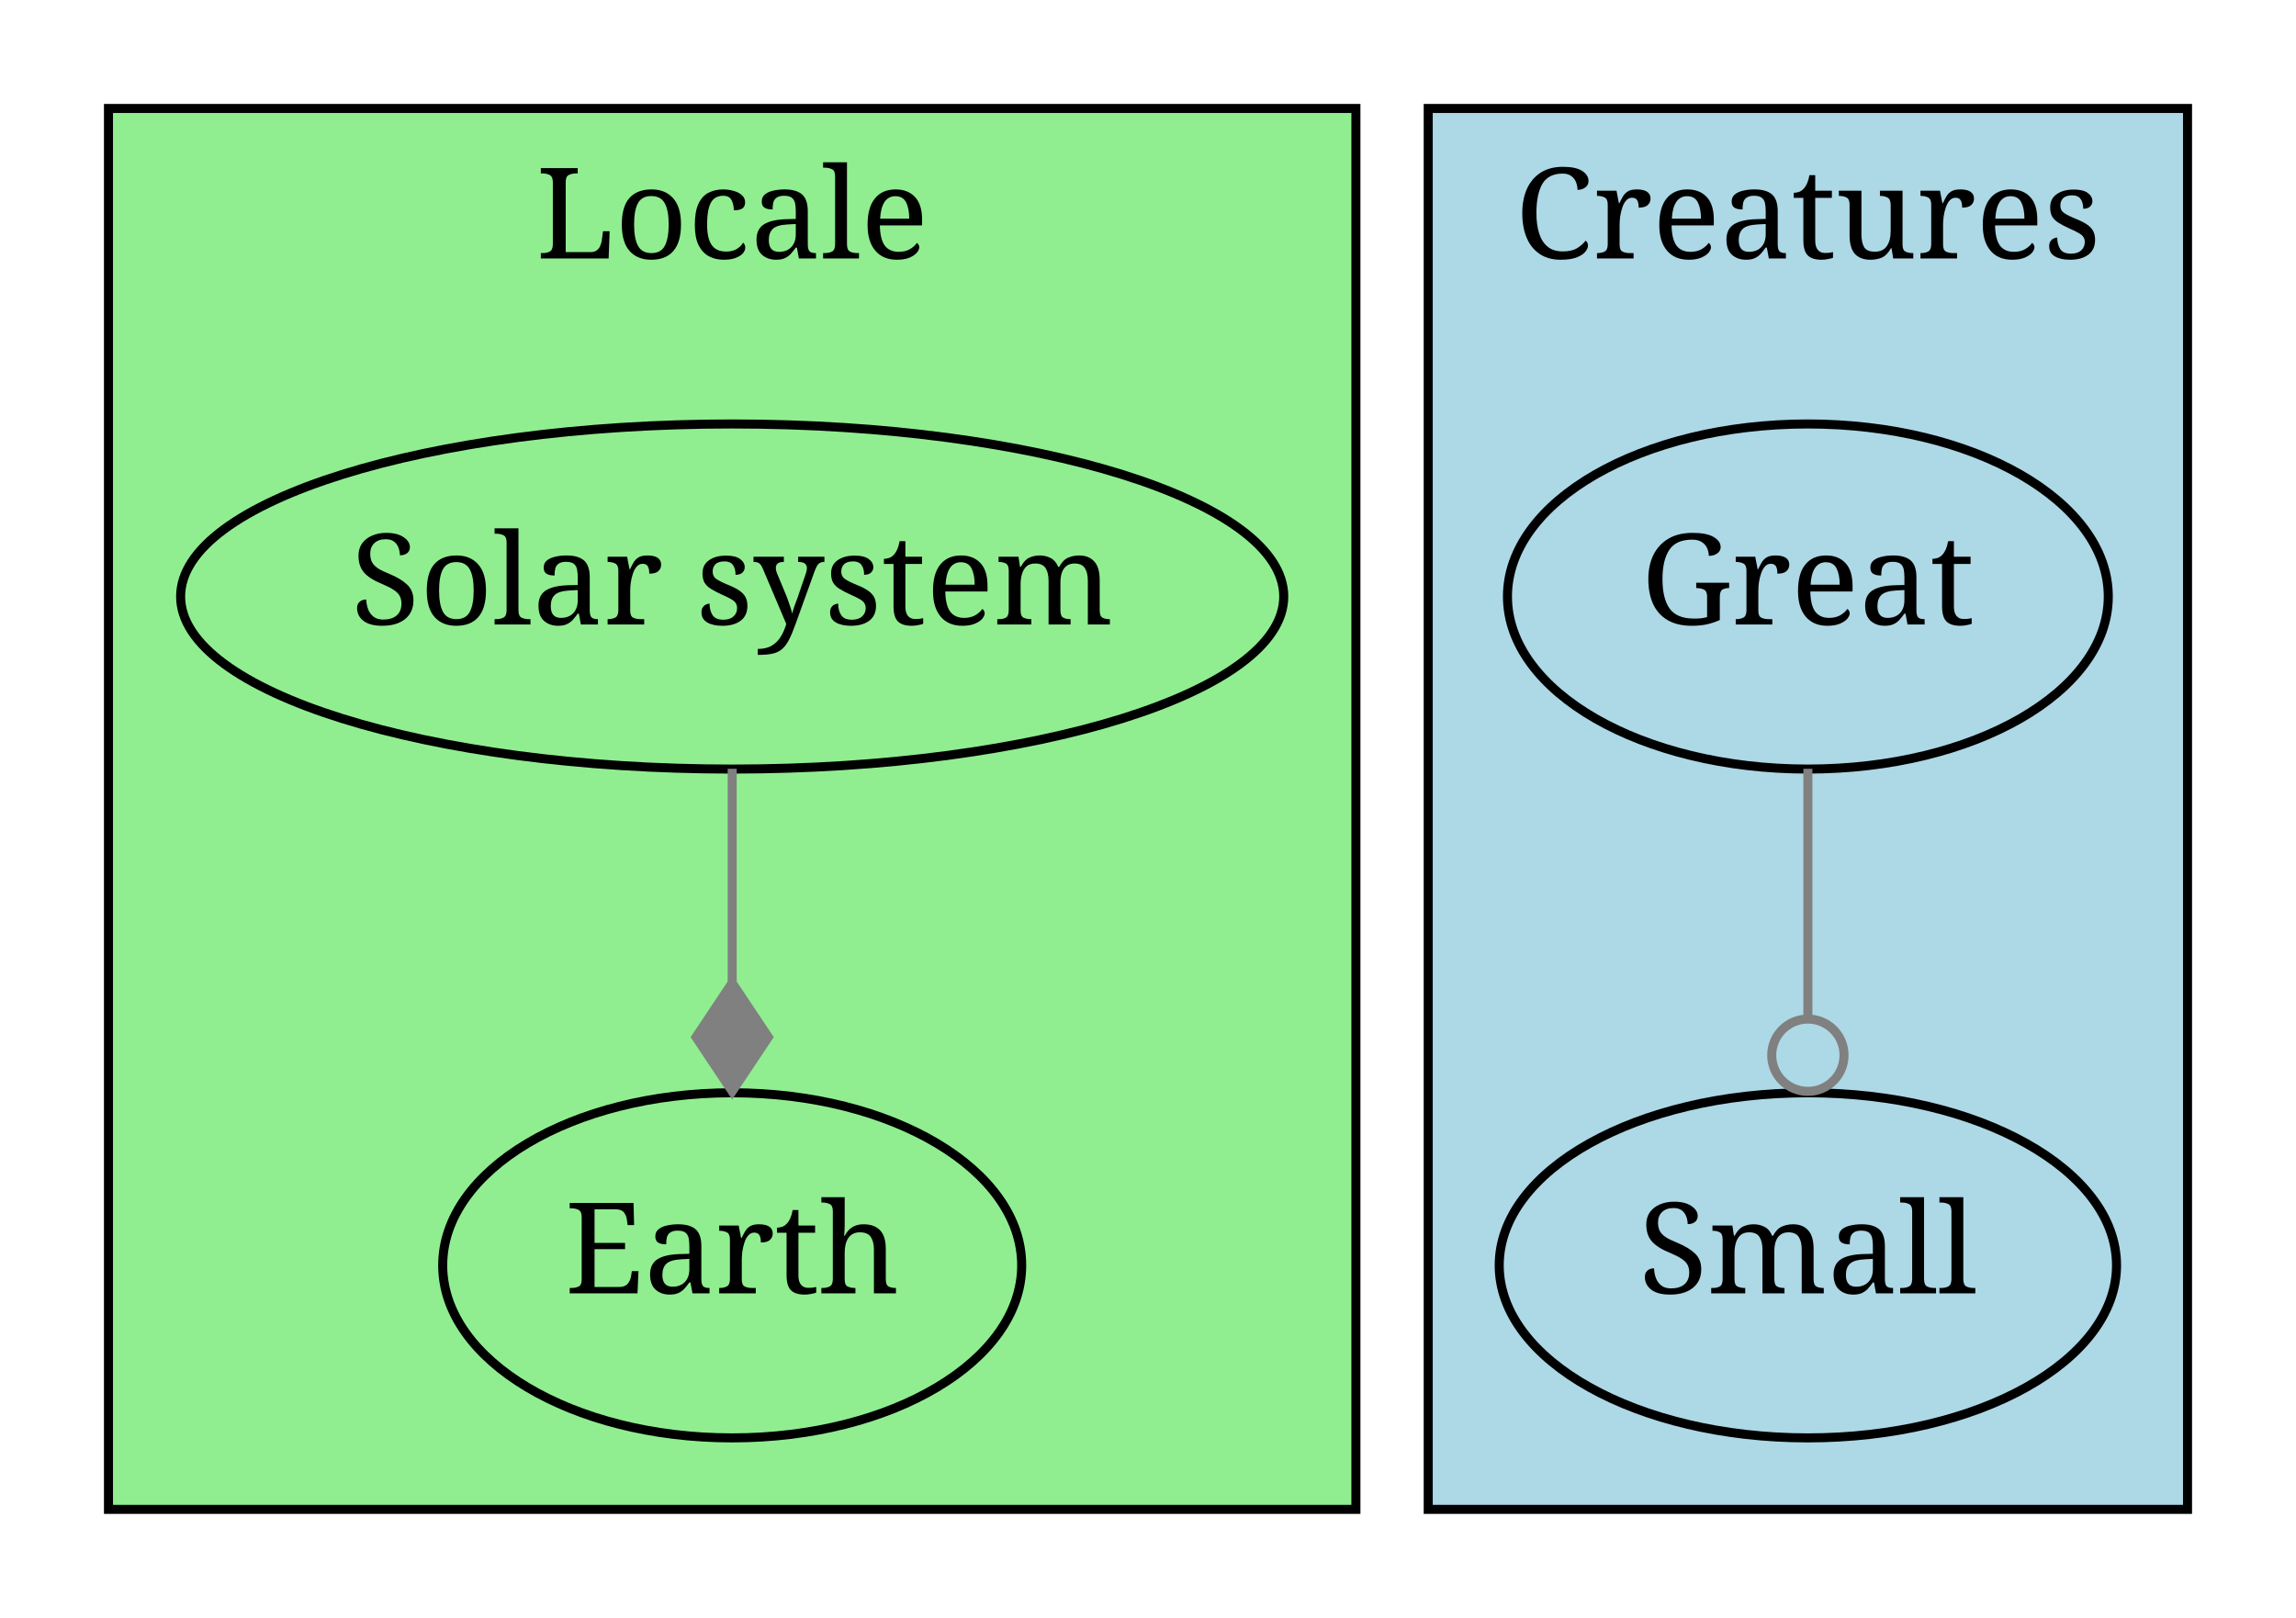
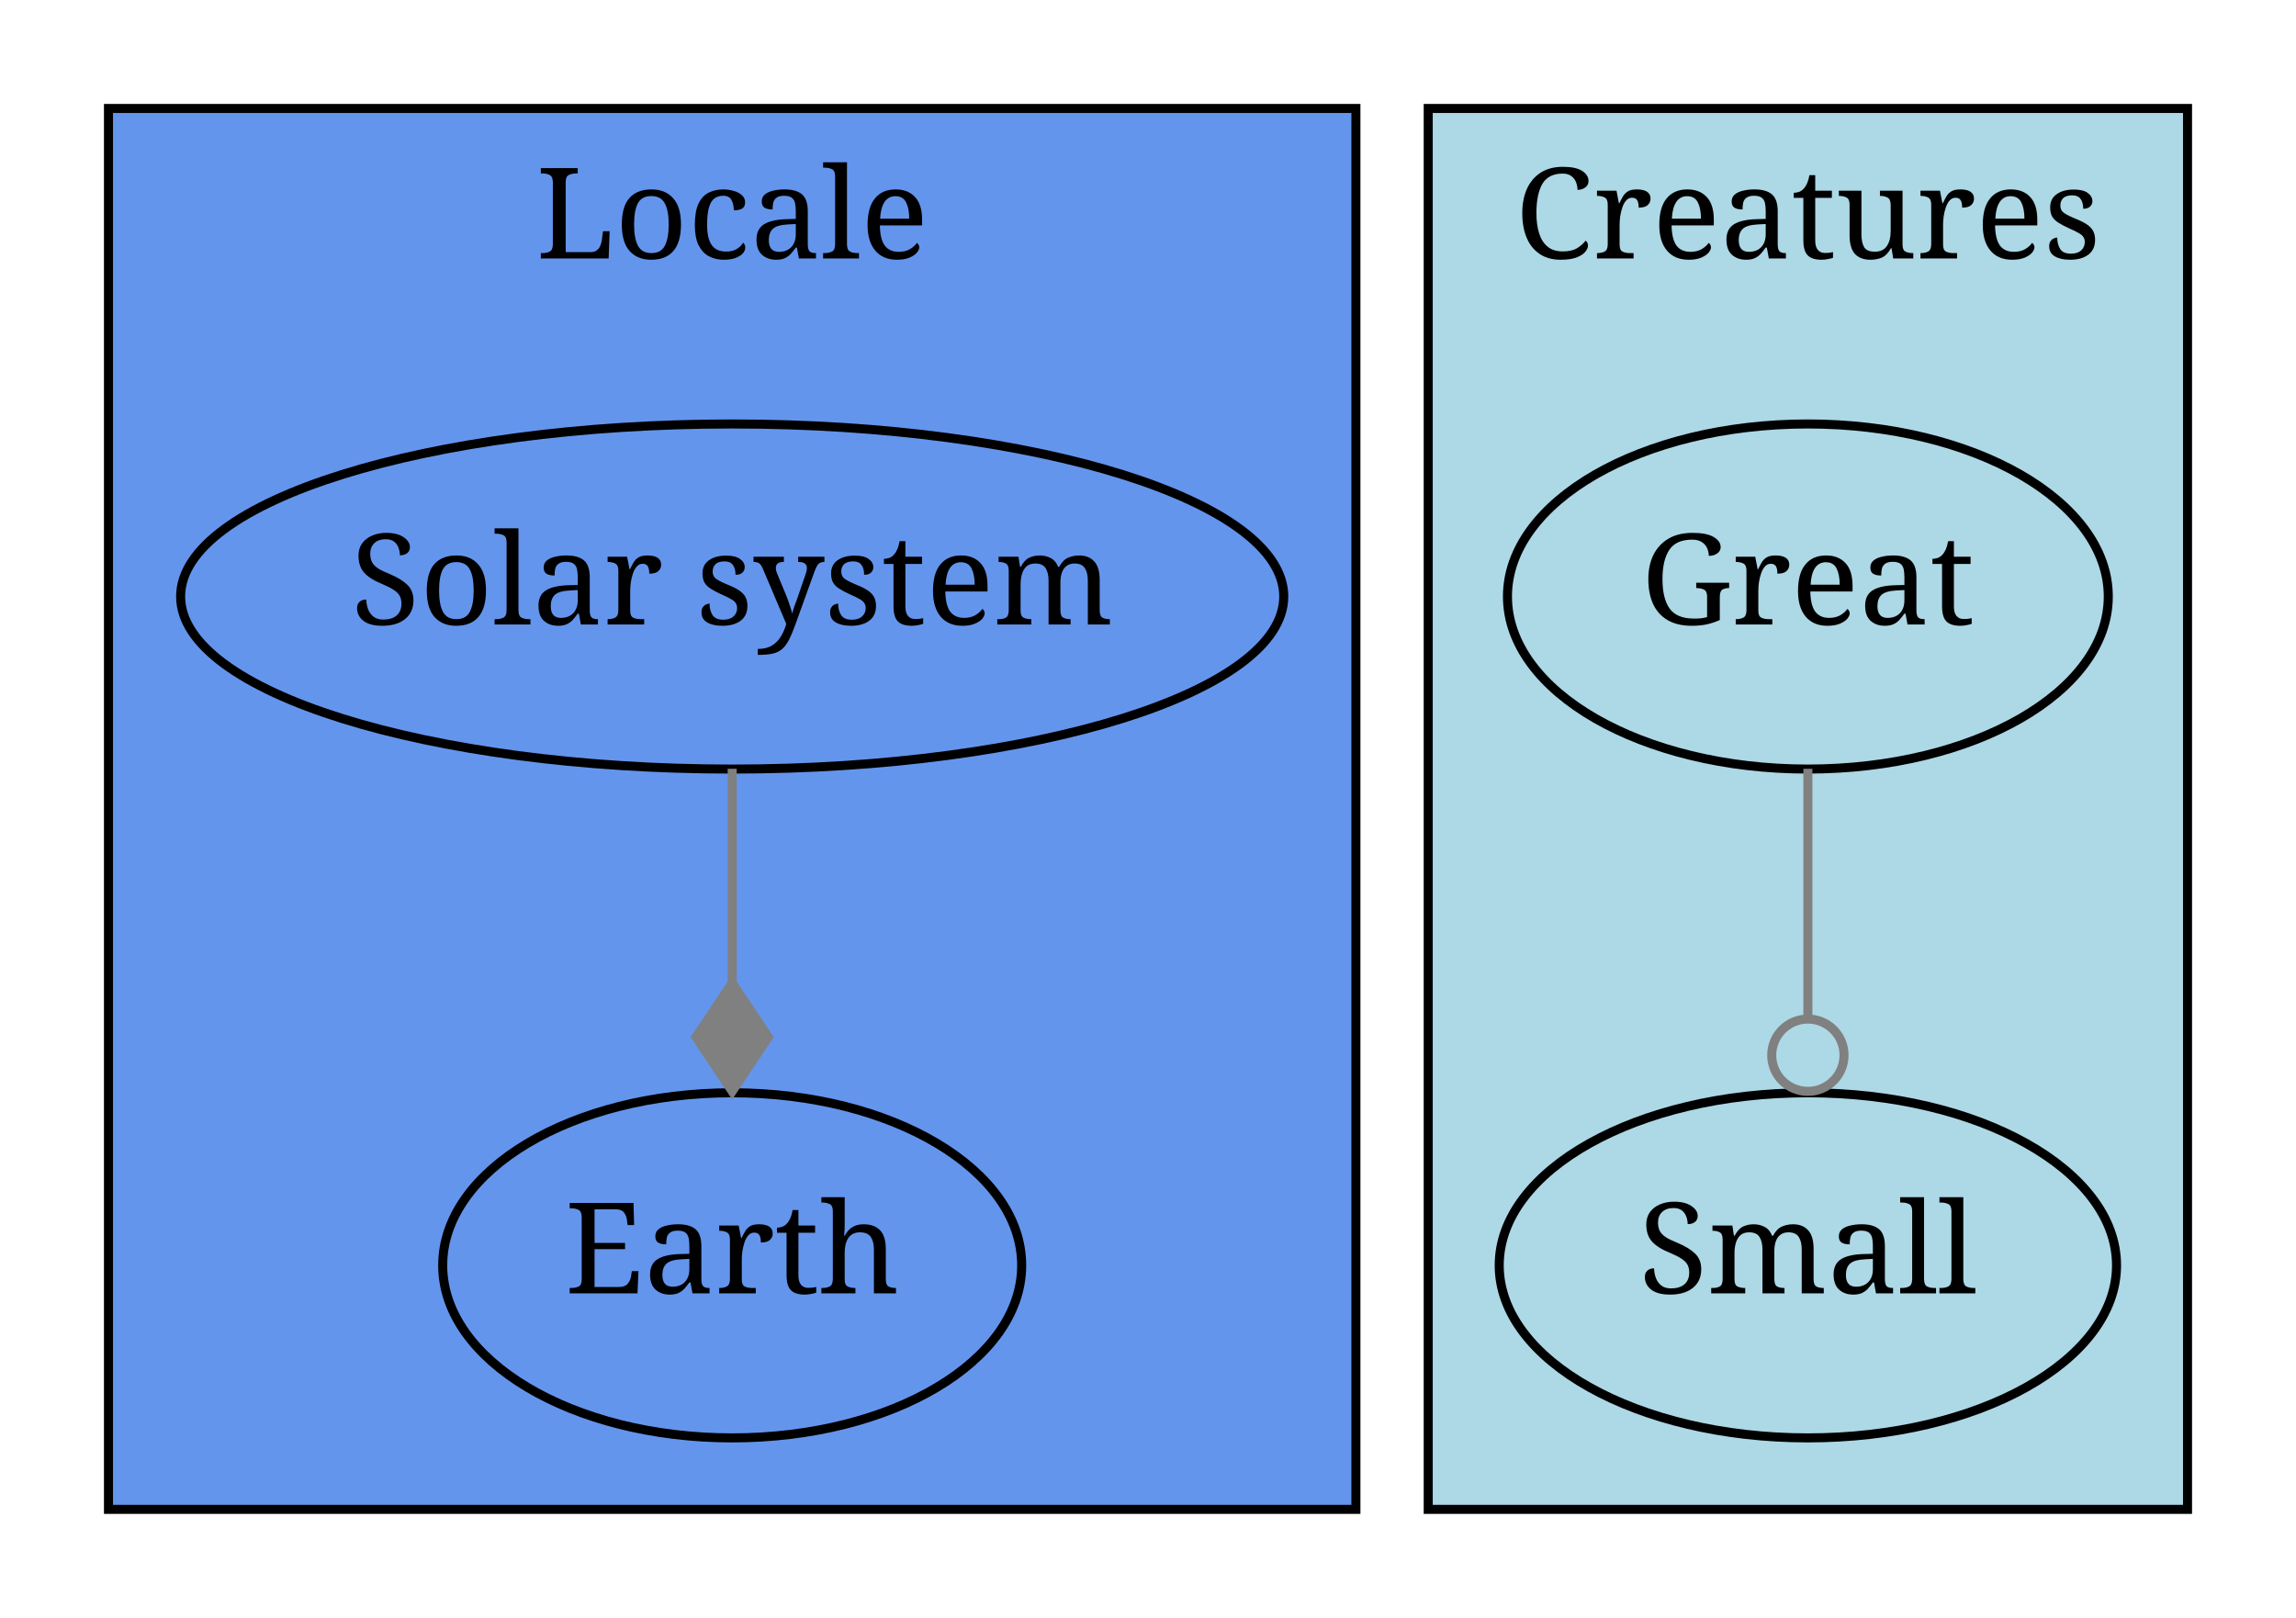
<svg xmlns="http://www.w3.org/2000/svg" width="254pt" height="179pt" viewBox="0.00 0.00 254.00 179.00">
  <g id="graph1" class="graph" transform="scale(1 1) rotate(0) translate(4 175)">
    <polygon fill="white" stroke="white" points="-4,5 -4,-175 251,-175 251,5 -4,5" />
    <g id="graph2" class="cluster">
-       <polygon fill="lightgreen" stroke="black" points="8,-8 8,-163 146,-163 146,-8 8,-8" />
+       <polygon fill="cornflowerblue" stroke="black" points="8,-8 8,-163 146,-163 146,-8 8,-8" />
      <text text-anchor="middle" x="77" y="-146.4" font-family="Times Roman,serif" font-size="14.00">Locale</text>
    </g>
    <g id="graph3" class="cluster">
      <polygon fill="lightblue" stroke="black" points="154,-8 154,-163 238,-163 238,-8 154,-8" />
      <text text-anchor="middle" x="196" y="-146.4" font-family="Times Roman,serif" font-size="14.00">Creatures</text>
    </g>
    <g id="node2" class="node">
      <ellipse fill="none" stroke="black" cx="77" cy="-109" rx="61.018" ry="19.092" />
      <text text-anchor="middle" x="77" y="-105.9" font-family="Times Roman,serif" font-size="14.00">Solar system</text>
    </g>
    <g id="node3" class="node">
      <ellipse fill="none" stroke="black" cx="77" cy="-35" rx="32.026" ry="19.092" />
      <text text-anchor="middle" x="77" y="-31.9" font-family="Times Roman,serif" font-size="14.00">Earth</text>
    </g>
    <g id="edge4" class="edge">
      <path fill="none" stroke="grey" d="M77,-89.943C77,-82.749 77,-74.36 77,-66.336" />
      <polygon fill="grey" stroke="grey" points="77,-66.249 73,-60.249 77,-54.249 81,-60.249 77,-66.249" />
    </g>
    <g id="node5" class="node">
      <ellipse fill="none" stroke="black" cx="196" cy="-109" rx="33.234" ry="19.092" />
      <text text-anchor="middle" x="196" y="-105.9" font-family="Times Roman,serif" font-size="14.00">Great</text>
    </g>
    <g id="node6" class="node">
      <ellipse fill="none" stroke="black" cx="196" cy="-35" rx="34.146" ry="19.092" />
      <text text-anchor="middle" x="196" y="-31.9" font-family="Times Roman,serif" font-size="14.00">Small</text>
    </g>
    <g id="edge6" class="edge">
      <path fill="none" stroke="grey" d="M196,-89.943C196,-81.55 196,-71.531 196,-62.361" />
      <ellipse fill="none" stroke="grey" cx="196" cy="-58.249" rx="4" ry="4" />
    </g>
  </g>
</svg>
